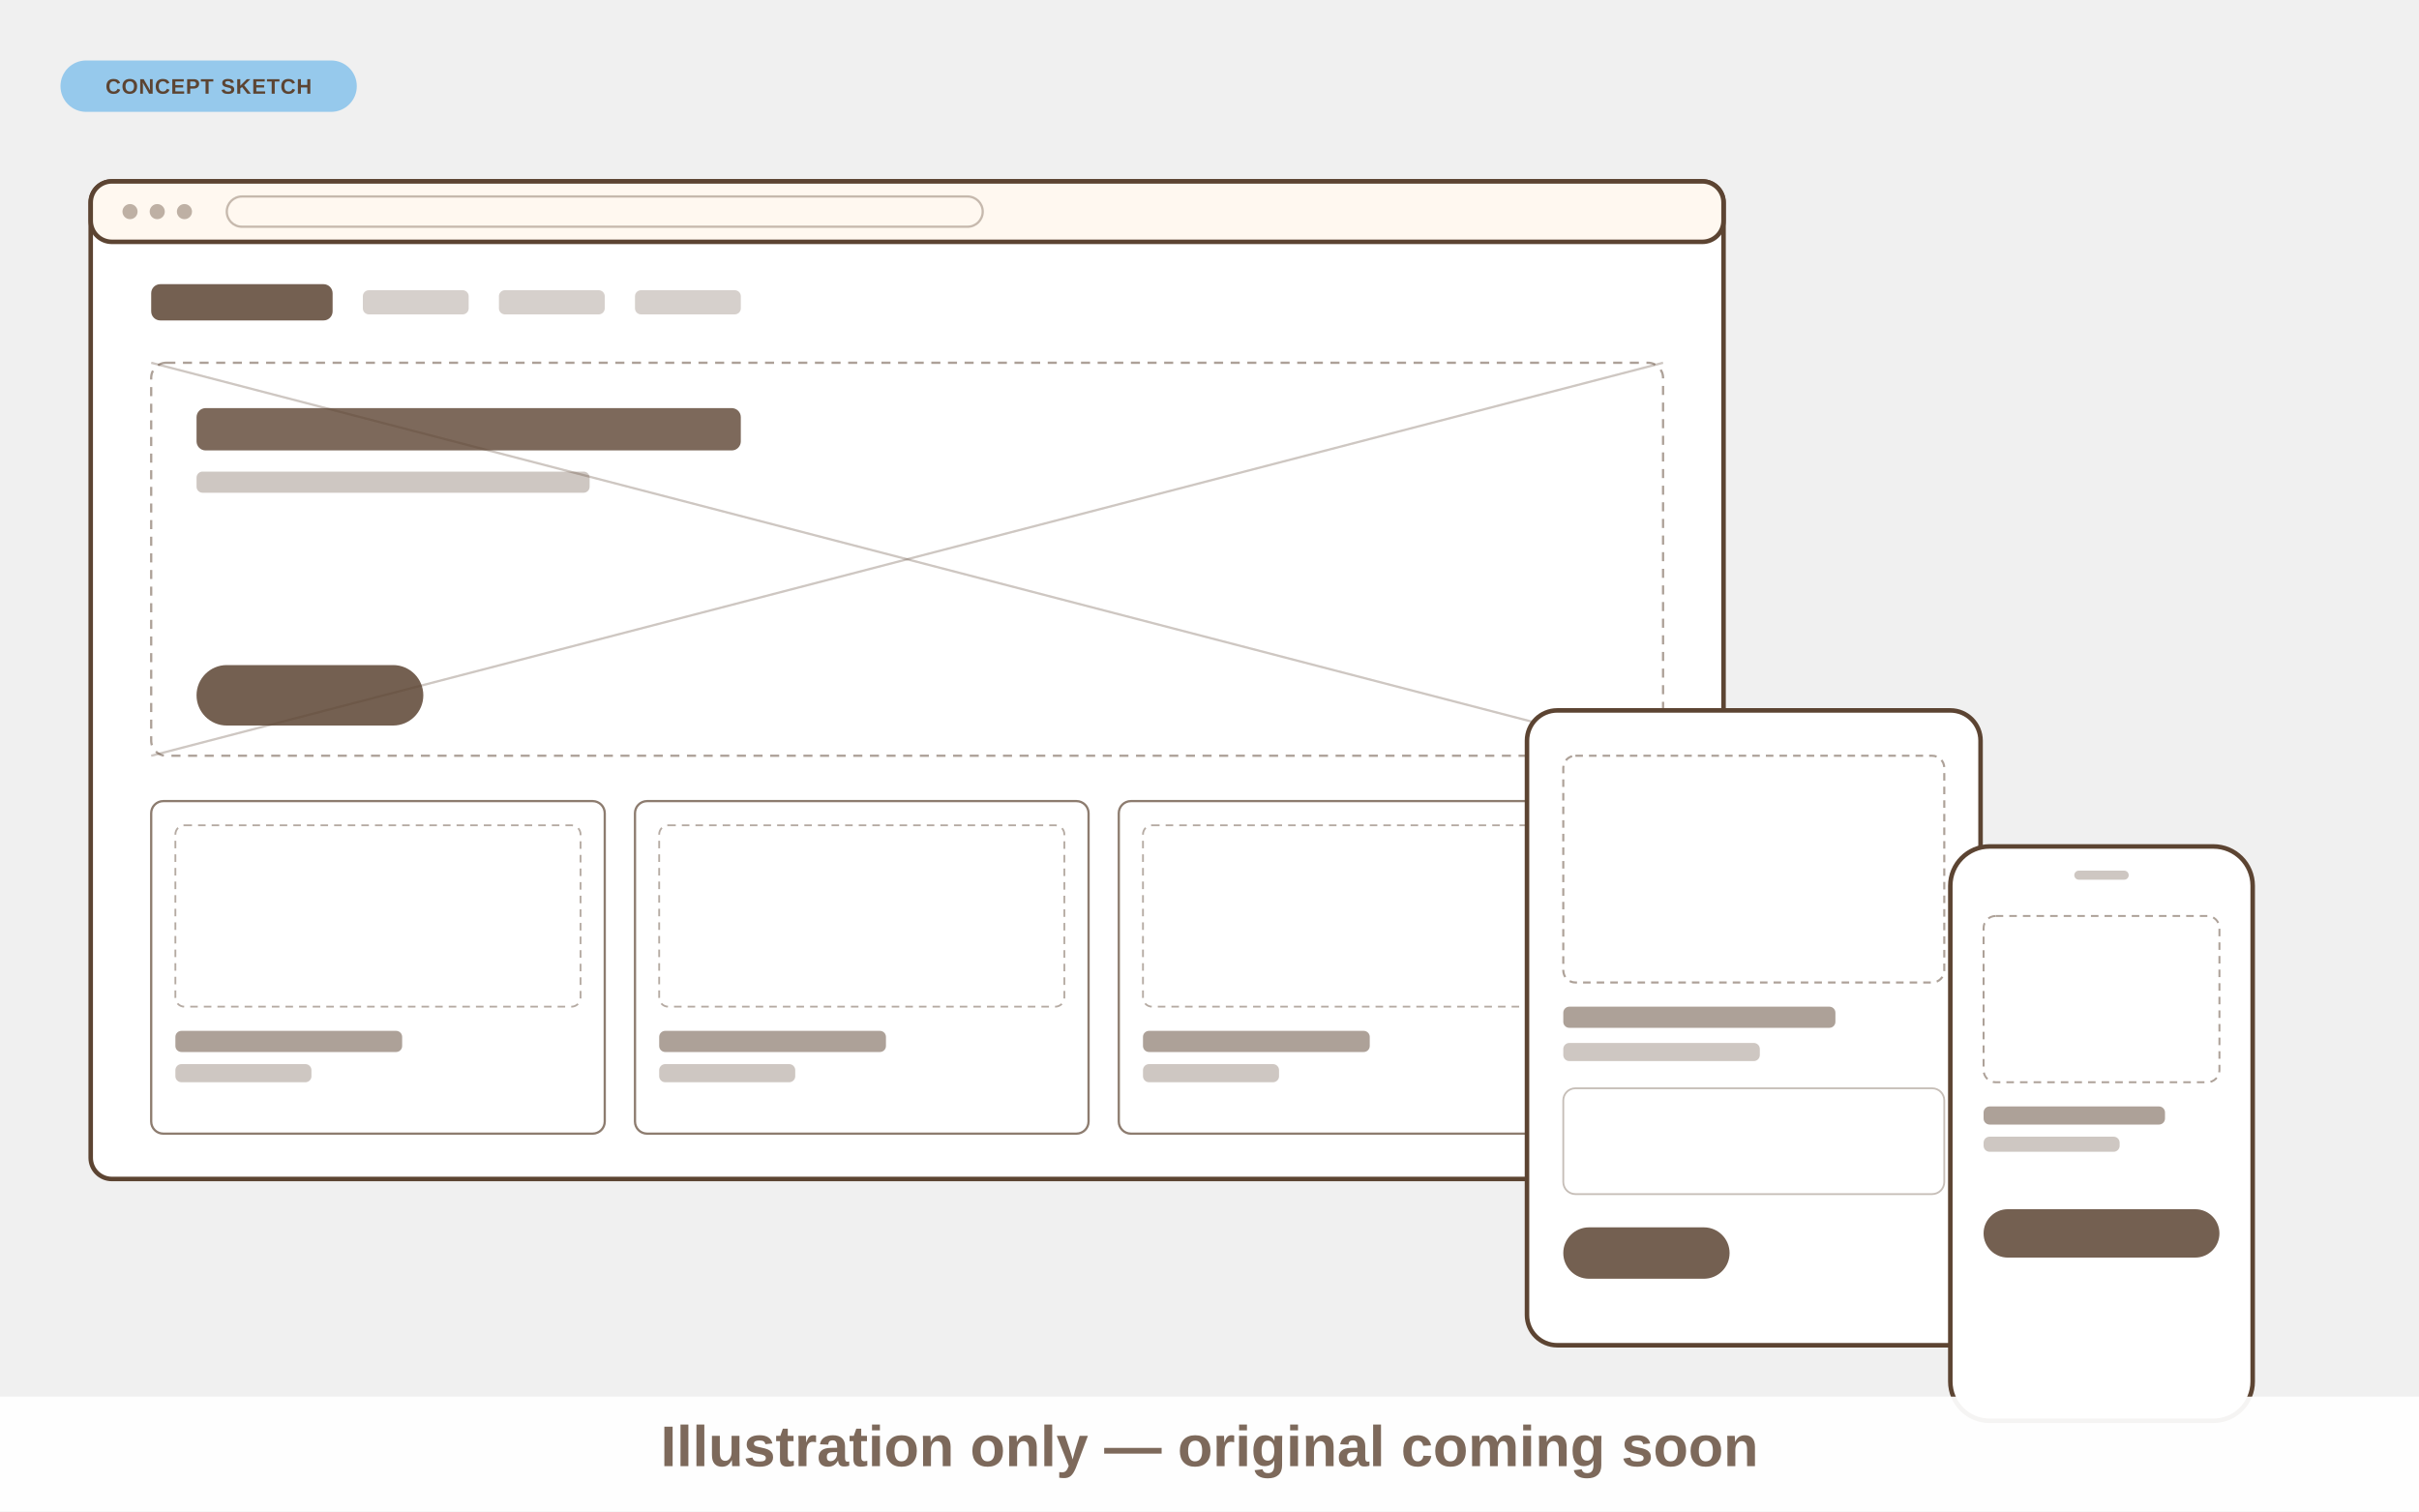
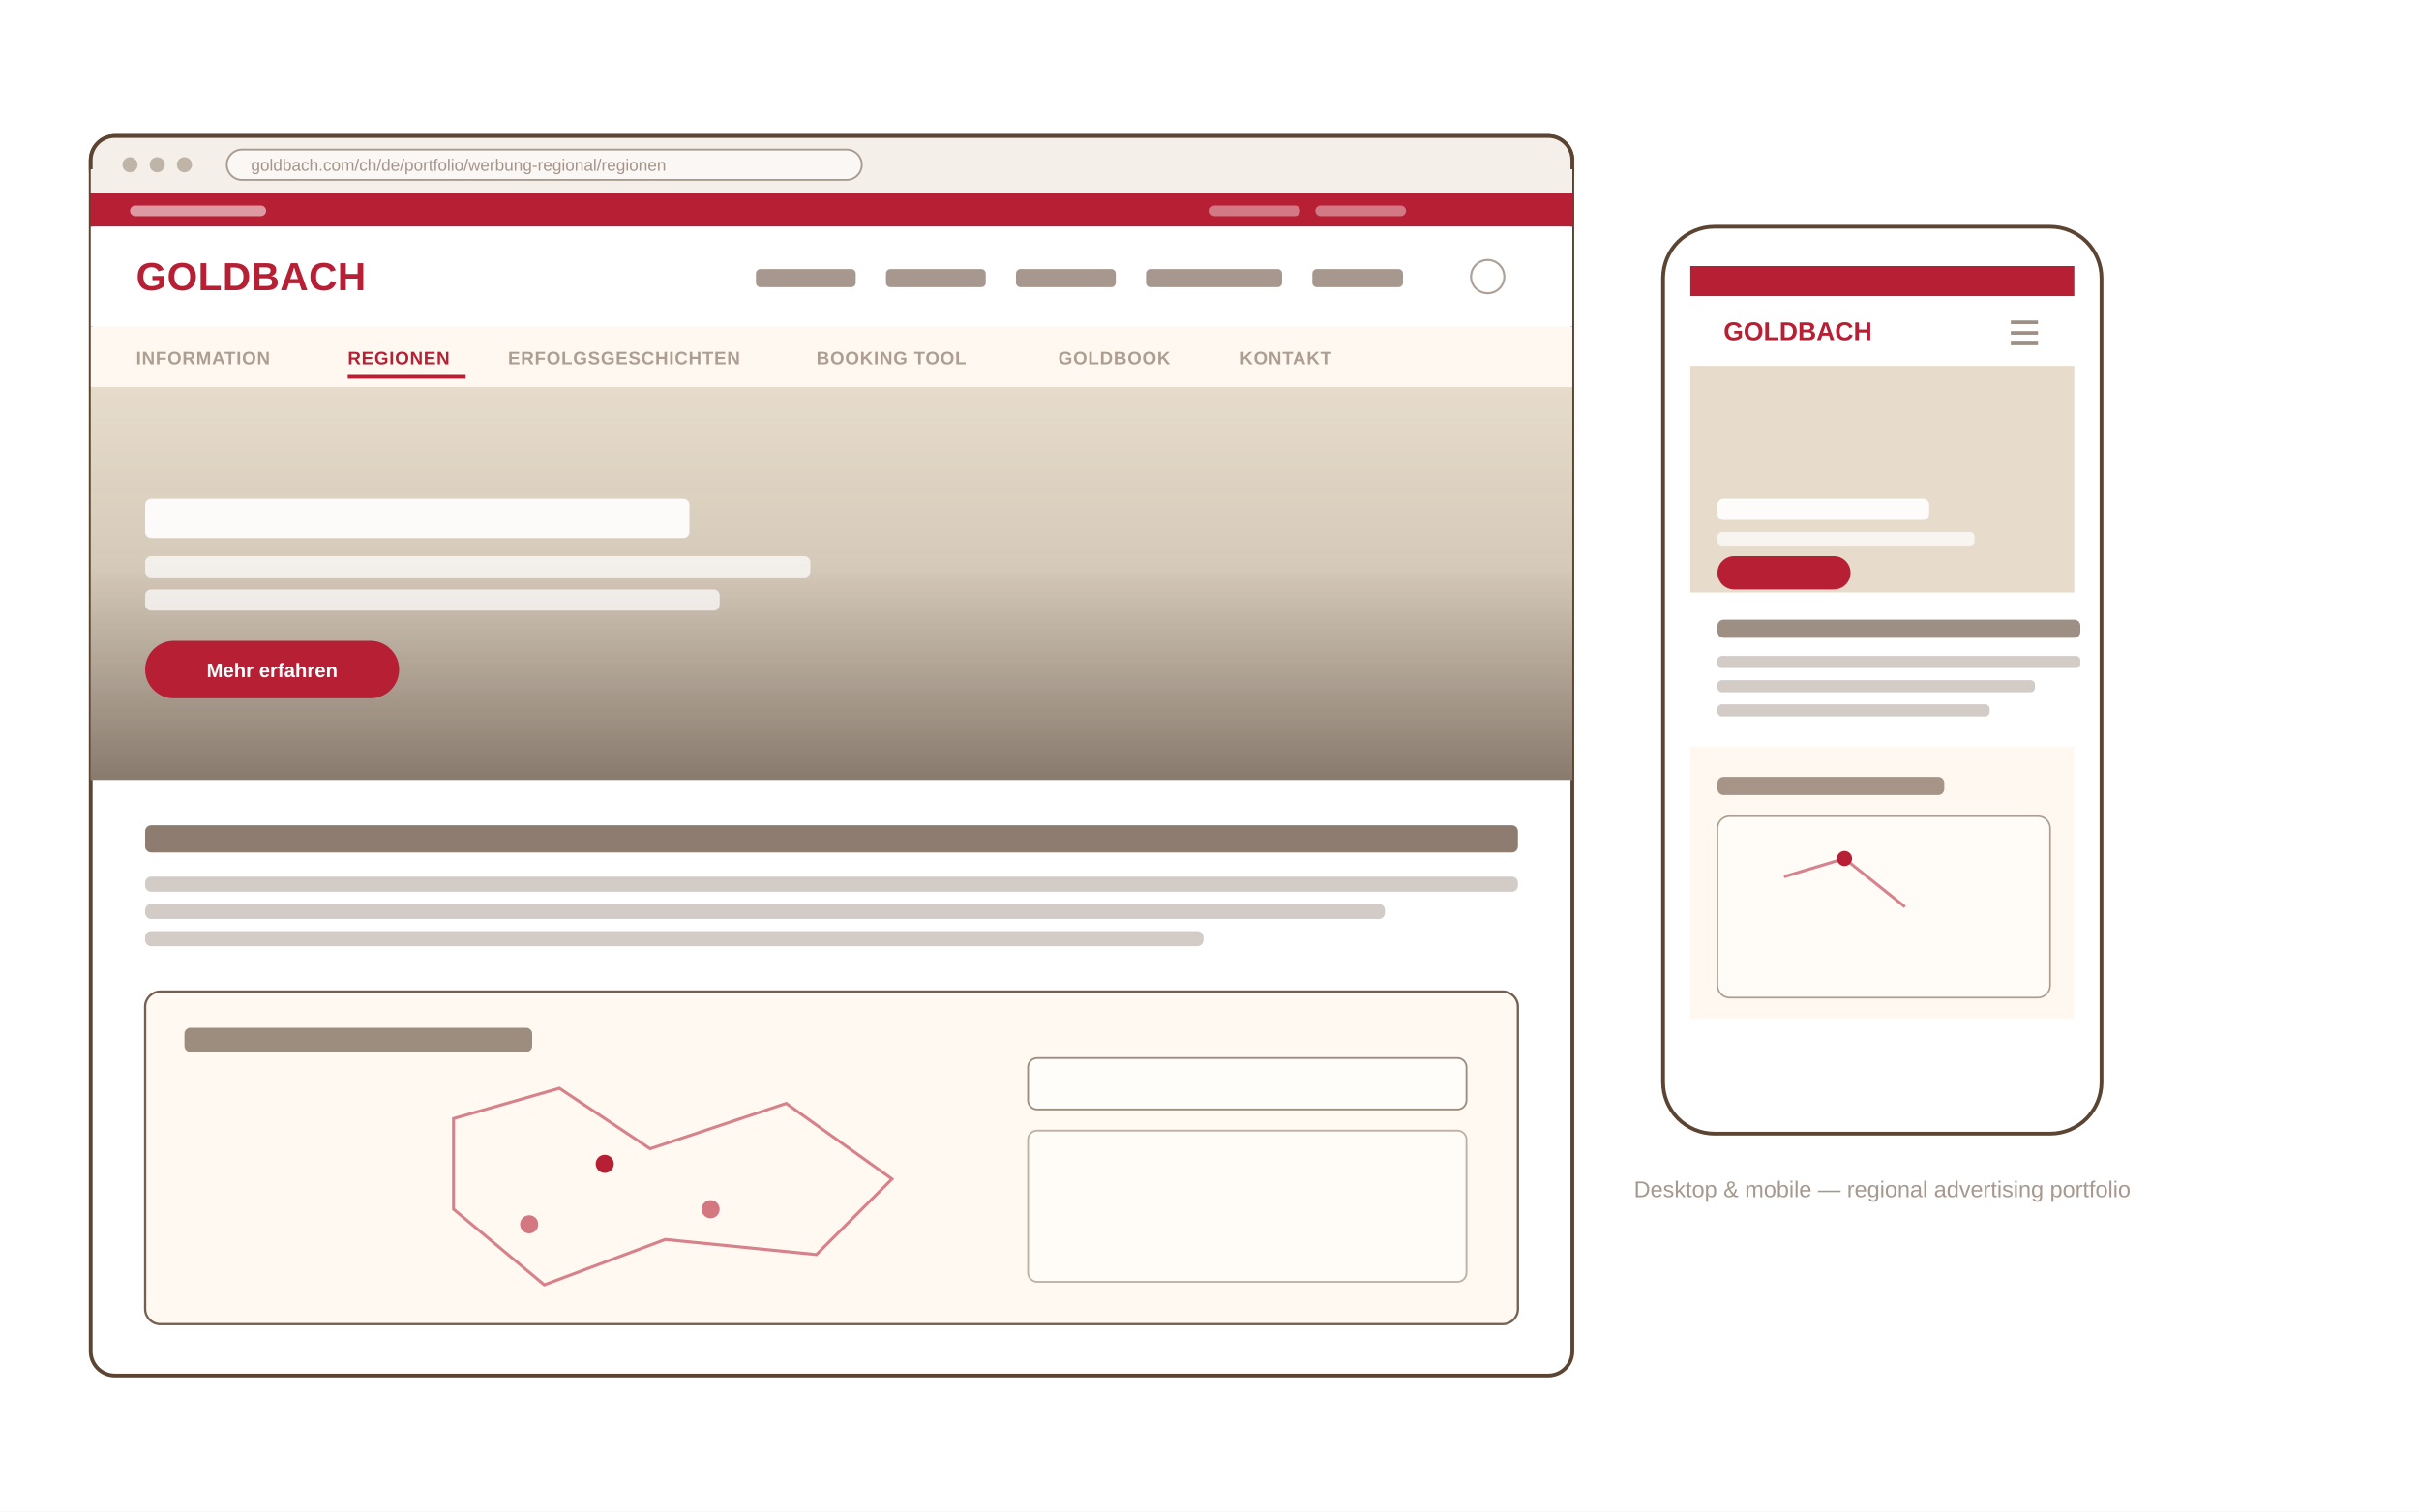
<svg xmlns="http://www.w3.org/2000/svg" viewBox="0 0 1600 1000">
-   <rect x="40" y="40" width="196" height="34" rx="17" fill="#96C9EC" />
-   <text x="138" y="62" font-family="Arial, Helvetica, sans-serif" font-size="14" font-weight="700" fill="#5C4432" text-anchor="middle" letter-spacing="0.5">CONCEPT SKETCH</text>
-   <rect x="60" y="120" width="1080" height="660" rx="14" fill="#FFFFFF" stroke="#5C4432" stroke-width="3" />
-   <rect x="60" y="120" width="1080" height="40" rx="14" fill="#FFF8F0" stroke="#5C4432" stroke-width="3" />
-   <circle cx="86" cy="140" r="5" fill="#5C4432" opacity="0.4" />
-   <circle cx="104" cy="140" r="5" fill="#5C4432" opacity="0.4" />
-   <circle cx="122" cy="140" r="5" fill="#5C4432" opacity="0.4" />
-   <rect x="150" y="130" width="500" height="20" rx="10" fill="none" stroke="#5C4432" stroke-width="1.5" opacity="0.35" />
-   <rect x="100" y="188" width="120" height="24" rx="6" fill="#5C4432" opacity="0.85" />
-   <rect x="240" y="192" width="70" height="16" rx="4" fill="#5C4432" opacity="0.25" />
-   <rect x="330" y="192" width="70" height="16" rx="4" fill="#5C4432" opacity="0.25" />
-   <rect x="420" y="192" width="70" height="16" rx="4" fill="#5C4432" opacity="0.25" />
-   <rect x="100" y="240" width="1000" height="260" rx="10" fill="none" stroke="#5C4432" stroke-width="1.5" stroke-dasharray="6 5" opacity="0.5" />
-   <line x1="100" y1="240" x2="1100" y2="500" stroke="#5C4432" stroke-width="1.5" opacity="0.3" />
-   <line x1="1100" y1="240" x2="100" y2="500" stroke="#5C4432" stroke-width="1.5" opacity="0.3" />
-   <rect x="130" y="270" width="360" height="28" rx="6" fill="#5C4432" opacity="0.8" />
-   <rect x="130" y="312" width="260" height="14" rx="4" fill="#5C4432" opacity="0.3" />
-   <rect x="130" y="440" width="150" height="40" rx="20" fill="#5C4432" opacity="0.85" />
-   <rect x="100" y="530" width="300" height="220" rx="8" fill="#FFFFFF" stroke="#5C4432" stroke-width="1.5" opacity="0.7" />
-   <rect x="116" y="546" width="268" height="120" rx="6" fill="none" stroke="#5C4432" stroke-width="1.2" stroke-dasharray="5 4" opacity="0.45" />
-   <rect x="116" y="682" width="150" height="14" rx="4" fill="#5C4432" opacity="0.5" />
-   <rect x="116" y="704" width="90" height="12" rx="4" fill="#5C4432" opacity="0.3" />
-   <rect x="420" y="530" width="300" height="220" rx="8" fill="#FFFFFF" stroke="#5C4432" stroke-width="1.5" opacity="0.7" />
-   <rect x="436" y="546" width="268" height="120" rx="6" fill="none" stroke="#5C4432" stroke-width="1.2" stroke-dasharray="5 4" opacity="0.45" />
-   <rect x="436" y="682" width="150" height="14" rx="4" fill="#5C4432" opacity="0.5" />
-   <rect x="436" y="704" width="90" height="12" rx="4" fill="#5C4432" opacity="0.3" />
-   <rect x="740" y="530" width="300" height="220" rx="8" fill="#FFFFFF" stroke="#5C4432" stroke-width="1.5" opacity="0.7" />
-   <rect x="756" y="546" width="268" height="120" rx="6" fill="none" stroke="#5C4432" stroke-width="1.2" stroke-dasharray="5 4" opacity="0.45" />
-   <rect x="756" y="682" width="150" height="14" rx="4" fill="#5C4432" opacity="0.5" />
-   <rect x="756" y="704" width="90" height="12" rx="4" fill="#5C4432" opacity="0.3" />
-   <rect x="1010" y="470" width="300" height="420" rx="20" fill="#FFFFFF" stroke="#5C4432" stroke-width="3" />
-   <rect x="1034" y="500" width="252" height="150" rx="8" fill="none" stroke="#5C4432" stroke-width="1.4" stroke-dasharray="5 4" opacity="0.5" />
-   <rect x="1034" y="666" width="180" height="14" rx="4" fill="#5C4432" opacity="0.5" />
-   <rect x="1034" y="690" width="130" height="12" rx="4" fill="#5C4432" opacity="0.3" />
-   <rect x="1034" y="720" width="252" height="70" rx="8" fill="none" stroke="#5C4432" stroke-width="1.2" opacity="0.35" />
-   <rect x="1034" y="812" width="110" height="34" rx="17" fill="#5C4432" opacity="0.85" />
-   <rect x="1290" y="560" width="200" height="380" rx="26" fill="#FFFFFF" stroke="#5C4432" stroke-width="3" />
-   <rect x="1372" y="576" width="36" height="6" rx="3" fill="#5C4432" opacity="0.3" />
-   <rect x="1312" y="606" width="156" height="110" rx="8" fill="none" stroke="#5C4432" stroke-width="1.3" stroke-dasharray="5 4" opacity="0.5" />
-   <rect x="1312" y="732" width="120" height="12" rx="4" fill="#5C4432" opacity="0.5" />
-   <rect x="1312" y="752" width="90" height="10" rx="4" fill="#5C4432" opacity="0.3" />
-   <rect x="1312" y="800" width="156" height="32" rx="16" fill="#5C4432" opacity="0.85" />
-   <rect x="0" y="924" width="1600" height="76" fill="#FFFFFF" opacity="0.94" />
-   <text x="800" y="970" font-family="Arial, Helvetica, sans-serif" font-size="38" font-weight="700" fill="#5C4432" opacity="0.8" text-anchor="middle">Illustration only — original coming soon</text>
+   <rect x="0" y="0" width="1600" height="1000" fill="#FFFFFF" />
+   <g>
+     <rect x="60" y="90" width="980" height="820" rx="16" fill="#FFFFFF" stroke="#5C4432" stroke-width="2.5" />
+     <rect x="60" y="90" width="980" height="38" rx="16" fill="#F4EFE8" stroke="#5C4432" stroke-width="2.5" />
+     <rect x="60" y="112" width="980" height="16" fill="#F4EFE8" />
+     <circle cx="86" cy="109" r="5" fill="#5C4432" opacity="0.35" />
+     <circle cx="104" cy="109" r="5" fill="#5C4432" opacity="0.35" />
+     <circle cx="122" cy="109" r="5" fill="#5C4432" opacity="0.35" />
+     <rect x="150" y="99" width="420" height="20" rx="10" fill="#FFFFFF" stroke="#5C4432" stroke-width="1.2" opacity="0.5" />
+     <text x="166" y="113" font-family="Arial, Helvetica, sans-serif" font-size="11" fill="#5C4432" opacity="0.55">goldbach.com/ch/de/portfolio/werbung-regional/regionen</text>
+     <rect x="60" y="128" width="980" height="22" fill="#B61F34" />
+     <rect x="86" y="136" width="90" height="7" rx="3.5" fill="#FFFFFF" opacity="0.55" />
+     <rect x="800" y="136" width="60" height="7" rx="3.5" fill="#FFFFFF" opacity="0.4" />
+     <rect x="870" y="136" width="60" height="7" rx="3.5" fill="#FFFFFF" opacity="0.4" />
+     <rect x="60" y="150" width="980" height="66" fill="#FFFFFF" />
+     <text x="90" y="192" font-family="Arial, Helvetica, sans-serif" font-size="26" font-weight="800" fill="#B61F34" letter-spacing="0.01em">GOLDBACH</text>
+     <rect x="500" y="178" width="66" height="12" rx="3" fill="#5C4432" opacity="0.55" />
+     <rect x="586" y="178" width="66" height="12" rx="3" fill="#5C4432" opacity="0.55" />
+     <rect x="672" y="178" width="66" height="12" rx="3" fill="#5C4432" opacity="0.55" />
+     <rect x="758" y="178" width="90" height="12" rx="3" fill="#5C4432" opacity="0.55" />
+     <rect x="868" y="178" width="60" height="12" rx="3" fill="#5C4432" opacity="0.55" />
+     <circle cx="984" cy="183" r="11" fill="none" stroke="#5C4432" stroke-width="1.4" opacity="0.5" />
+     <rect x="60" y="216" width="980" height="40" fill="#FFF8F0" />
+     <text x="90" y="241" font-family="Arial, Helvetica, sans-serif" font-size="12" font-weight="700" fill="#5C4432" opacity="0.5" letter-spacing="0.04em">INFORMATION</text>
+     <text x="230" y="241" font-family="Arial, Helvetica, sans-serif" font-size="12" font-weight="700" fill="#B61F34" letter-spacing="0.04em">REGIONEN</text>
+     <rect x="230" y="248" width="78" height="2.5" fill="#B61F34" />
+     <text x="336" y="241" font-family="Arial, Helvetica, sans-serif" font-size="12" font-weight="700" fill="#5C4432" opacity="0.5" letter-spacing="0.04em">ERFOLGSGESCHICHTEN</text>
+     <text x="540" y="241" font-family="Arial, Helvetica, sans-serif" font-size="12" font-weight="700" fill="#5C4432" opacity="0.5" letter-spacing="0.04em">BOOKING TOOL</text>
+     <text x="700" y="241" font-family="Arial, Helvetica, sans-serif" font-size="12" font-weight="700" fill="#5C4432" opacity="0.5" letter-spacing="0.04em">GOLDBOOK</text>
+     <text x="820" y="241" font-family="Arial, Helvetica, sans-serif" font-size="12" font-weight="700" fill="#5C4432" opacity="0.5" letter-spacing="0.04em">KONTAKT</text>
+     <rect x="60" y="256" width="980" height="260" fill="#E7DCCB" />
+     <rect x="60" y="256" width="980" height="260" fill="url(#heroShade)" />
+     <rect x="96" y="330" width="360" height="26" rx="4" fill="#FFFFFF" opacity="0.92" />
+     <rect x="96" y="368" width="440" height="14" rx="4" fill="#FFFFFF" opacity="0.7" />
+     <rect x="96" y="390" width="380" height="14" rx="4" fill="#FFFFFF" opacity="0.7" />
+     <rect x="96" y="424" width="168" height="38" rx="19" fill="#B61F34" />
+     <text x="180" y="448" font-family="Arial, Helvetica, sans-serif" font-size="13" font-weight="700" fill="#FFFFFF" text-anchor="middle">Mehr erfahren</text>
+     <rect x="96" y="546" width="908" height="18" rx="4" fill="#5C4432" opacity="0.7" />
+     <rect x="96" y="580" width="908" height="10" rx="4" fill="#5C4432" opacity="0.28" />
+     <rect x="96" y="598" width="820" height="10" rx="4" fill="#5C4432" opacity="0.28" />
+     <rect x="96" y="616" width="700" height="10" rx="4" fill="#5C4432" opacity="0.28" />
+     <rect x="96" y="656" width="908" height="220" rx="10" fill="#FFF8F0" stroke="#5C4432" stroke-width="1.5" opacity="0.85" />
+     <rect x="122" y="680" width="230" height="16" rx="4" fill="#5C4432" opacity="0.6" />
+     <path d="M300,740 L370,720 L430,760 L520,730 L590,780 L540,830 L440,820 L360,850 L300,800 Z" fill="none" stroke="#B61F34" stroke-width="2" opacity="0.55" />
+     <circle cx="400" cy="770" r="6" fill="#B61F34" />
+     <circle cx="470" cy="800" r="6" fill="#B61F34" opacity="0.6" />
+     <circle cx="350" cy="810" r="6" fill="#B61F34" opacity="0.6" />
+     <rect x="680" y="700" width="290" height="34" rx="6" fill="#FFFFFF" stroke="#5C4432" stroke-width="1.2" opacity="0.6" />
+     <rect x="680" y="748" width="290" height="100" rx="6" fill="#FFFFFF" stroke="#5C4432" stroke-width="1.2" opacity="0.4" />
+   </g>
+   <defs>
+     <linearGradient id="heroShade" x1="0" y1="1" x2="0" y2="0">
+       <stop offset="0" stop-color="#3A2A20" stop-opacity="0.55" />
+       <stop offset="0.55" stop-color="#3A2A20" stop-opacity="0.1" />
+       <stop offset="1" stop-color="#3A2A20" stop-opacity="0" />
+     </linearGradient>
+   </defs>
+   <g>
+     <rect x="1100" y="150" width="290" height="600" rx="34" fill="#FFFFFF" stroke="#5C4432" stroke-width="2.5" />
+     <rect x="1118" y="176" width="254" height="548" rx="6" fill="#FFFFFF" />
+     <rect x="1118" y="176" width="254" height="20" fill="#B61F34" />
+     <rect x="1118" y="196" width="254" height="46" fill="#FFFFFF" />
+     <text x="1140" y="225" font-family="Arial, Helvetica, sans-serif" font-size="17" font-weight="800" fill="#B61F34">GOLDBACH</text>
+     <rect x="1330" y="212" width="18" height="2.4" fill="#5C4432" opacity="0.6" />
+     <rect x="1330" y="219" width="18" height="2.4" fill="#5C4432" opacity="0.6" />
+     <rect x="1330" y="226" width="18" height="2.4" fill="#5C4432" opacity="0.6" />
+     <rect x="1118" y="242" width="254" height="150" fill="#E7DCCB" />
+     <rect x="1136" y="330" width="140" height="14" rx="4" fill="#FFFFFF" opacity="0.92" />
+     <rect x="1136" y="352" width="170" height="9" rx="3" fill="#FFFFFF" opacity="0.7" />
+     <rect x="1136" y="368" width="88" height="22" rx="11" fill="#B61F34" />
+     <rect x="1136" y="410" width="240" height="12" rx="4" fill="#5C4432" opacity="0.6" />
+     <rect x="1136" y="434" width="240" height="8" rx="3" fill="#5C4432" opacity="0.28" />
+     <rect x="1136" y="450" width="210" height="8" rx="3" fill="#5C4432" opacity="0.28" />
+     <rect x="1136" y="466" width="180" height="8" rx="3" fill="#5C4432" opacity="0.28" />
+     <rect x="1118" y="494" width="254" height="180" fill="#FFF8F0" />
+     <rect x="1136" y="514" width="150" height="12" rx="4" fill="#5C4432" opacity="0.55" />
+     <rect x="1136" y="540" width="220" height="120" rx="8" fill="#FFFFFF" stroke="#5C4432" stroke-width="1.1" opacity="0.5" />
+     <path d="M1180,580 L1220,568 L1260,600" fill="none" stroke="#B61F34" stroke-width="2" opacity="0.55" />
+     <circle cx="1220" cy="568" r="5" fill="#B61F34" />
+   </g>
+   <text x="1245" y="792" font-family="Arial, Helvetica, sans-serif" font-size="15" fill="#5C4432" opacity="0.55" text-anchor="middle">Desktop &amp; mobile — regional advertising portfolio</text>
</svg>
